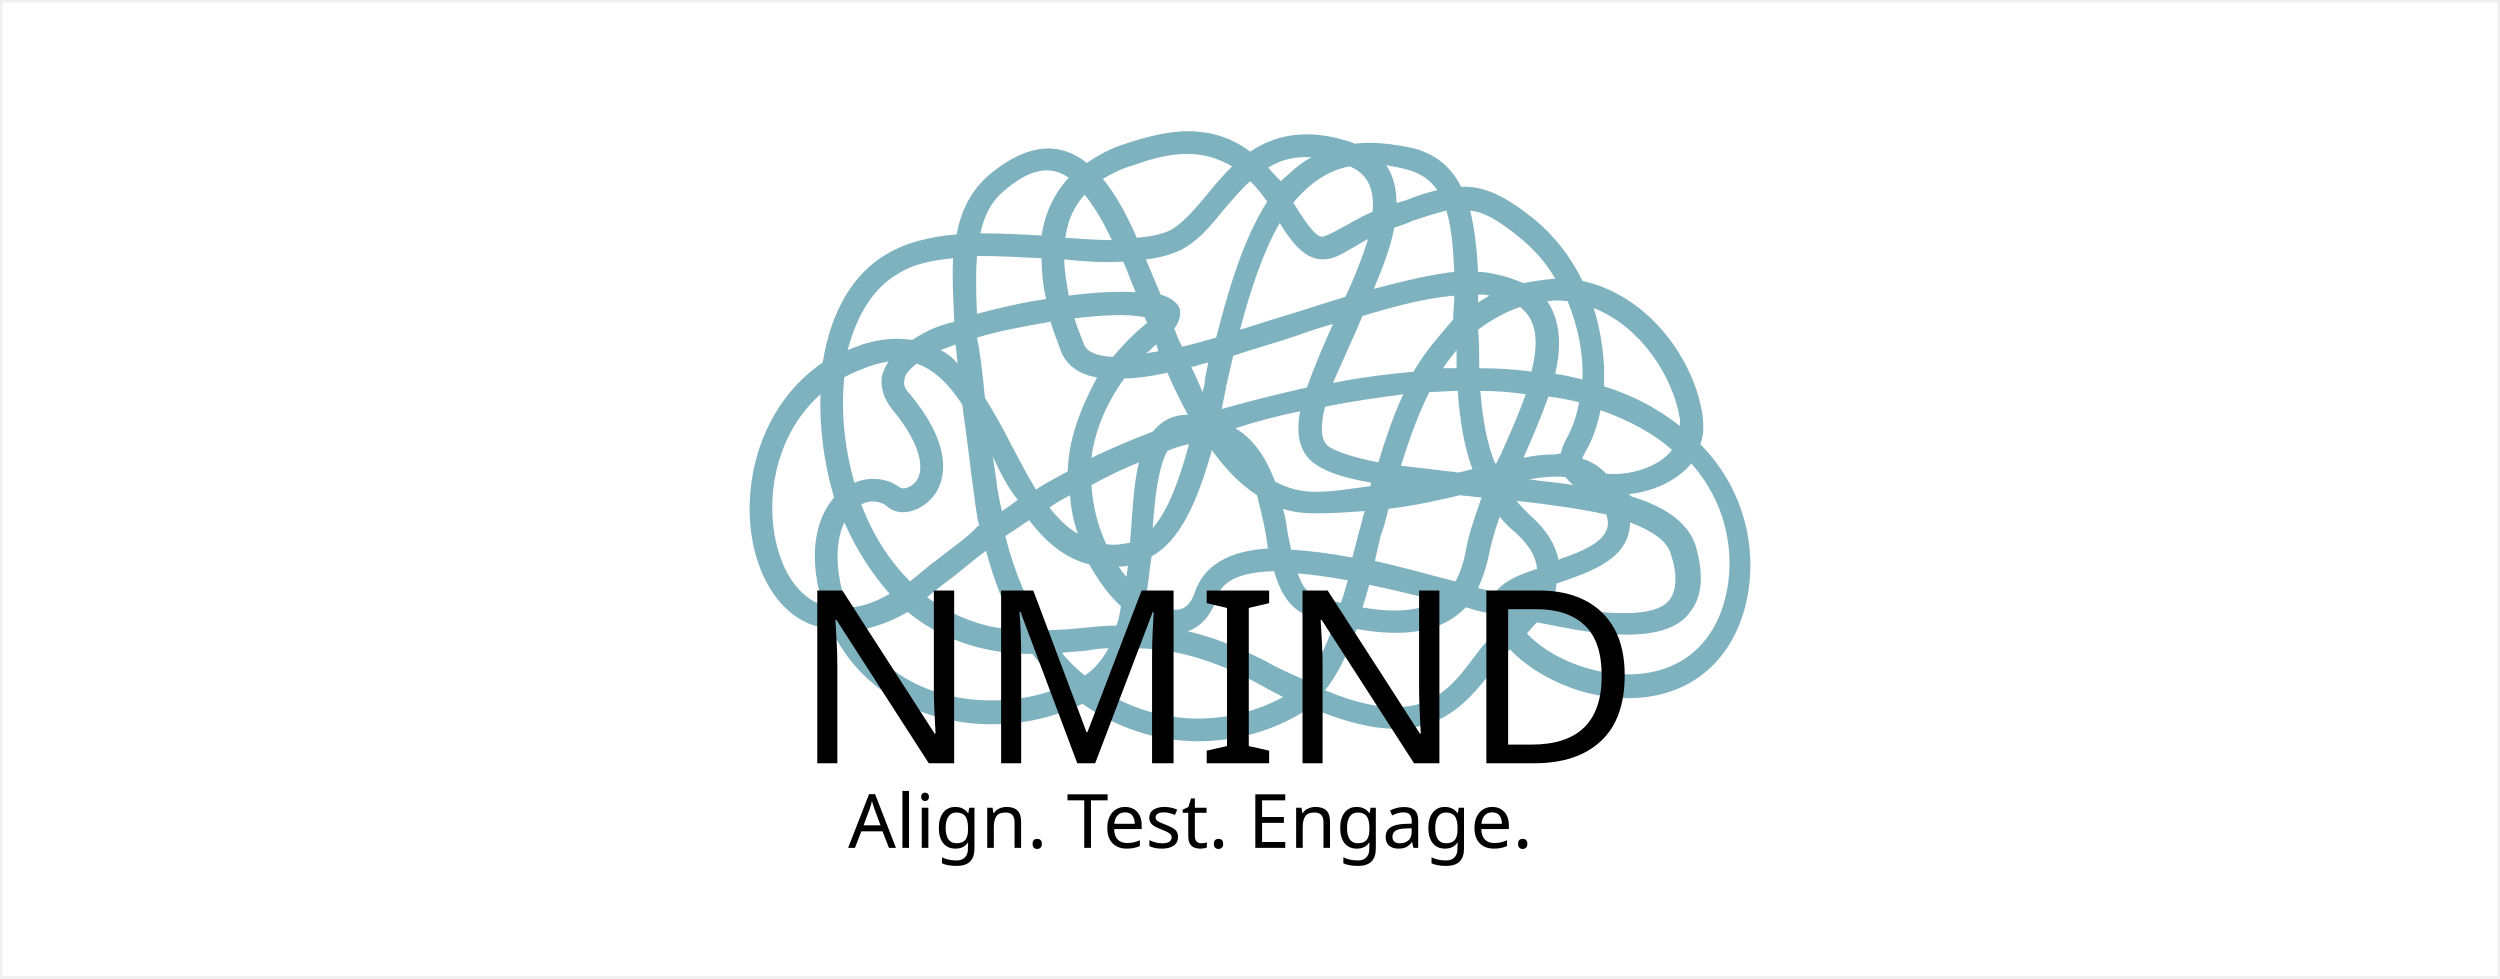
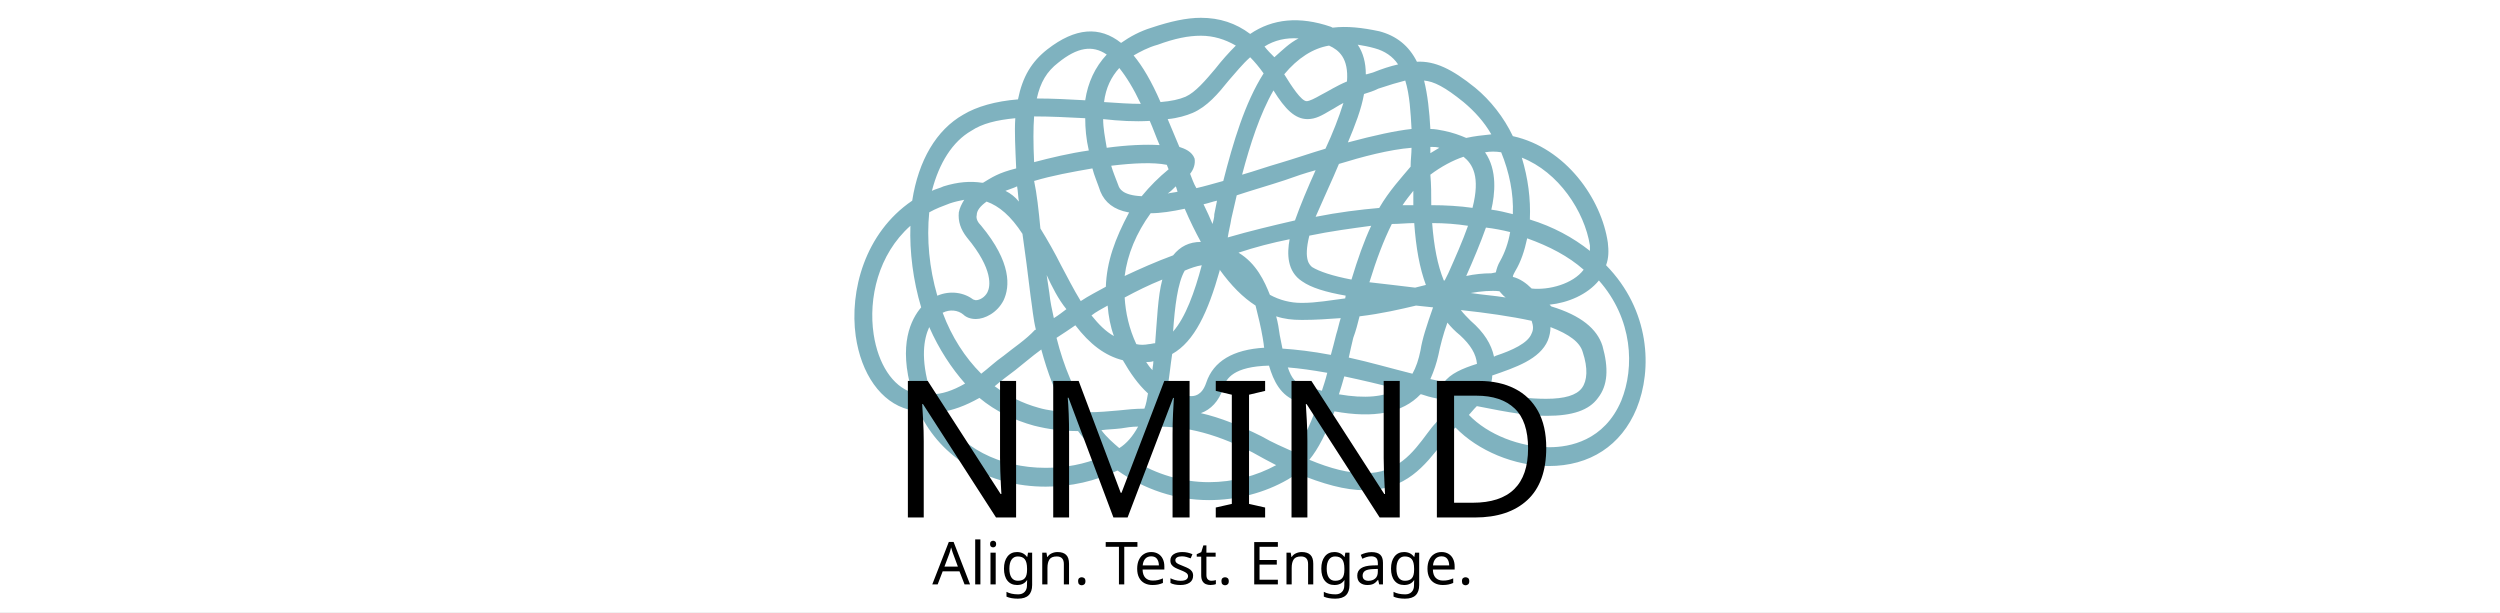
- <svg xmlns="http://www.w3.org/2000/svg" version="1.1" x="0px" y="0px" viewBox="0 0 800.221 313.203" enable-background="new 0 0 100 100" xml:space="preserve" id="svg2349" width="800.221" height="313.203">
+ <svg xmlns="http://www.w3.org/2000/svg" version="1.1" x="0px" y="0px" viewBox="0 0 1012.125 247.782" enable-background="new 0 0 100 100" xml:space="preserve" id="svg2349" width="1012.125" height="247.782">
  <defs id="defs2353" />
-   <rect style="opacity:1;fill:#ffffff;fill-opacity:1;stroke:none;stroke-width:1.579;stroke-miterlimit:4;stroke-dasharray:none;stroke-opacity:1" id="rect2361" width="798.643" height="311.624" x="0.789" y="0.789" />
-   <path d="m 383.485,237.266 c -13.429,0 -26.131,-4.355 -37.02,-11.977 -9.073,4.355 -18.873,6.533 -29.035,6.533 -23.228,0 -42.464,-11.614 -51.174,-30.124 -1.452,-0.363 -2.903,-0.726 -4.355,-1.089 -11.251,-2.904 -19.236,-14.517 -21.413,-29.761 -2.541,-18.147 3.629,-41.738 22.865,-54.803 2.541,-16.332 9.799,-28.672 20.687,-34.842 5.444,-3.266 13.066,-5.444 22.139,-6.17 1.815,-9.073 5.444,-15.243 11.977,-20.324 11.251,-8.71 21.05,-9.436 29.761,-2.541 3.629,-2.541 7.622,-4.718 12.34,-6.17 7.622,-2.541 14.155,-3.992 19.962,-3.992 7.622,0 14.155,2.178 19.962,6.533 9.073,-6.17 19.962,-7.259 32.664,-2.903 0.726,0.363 0,0 0.726,0.363 5.807,-0.726 11.977,0 18.873,1.452 6.896,1.815 11.977,5.807 15.243,12.34 7.259,-0.363 14.155,2.903 23.591,10.525 6.17,5.081 11.614,11.977 15.243,19.599 21.413,4.718 35.931,25.406 38.471,43.189 0.363,3.266 0.363,6.17 -0.726,9.073 17.784,18.147 18.873,42.101 12.34,58.07 -6.17,14.88 -18.873,23.228 -35.568,23.228 -13.792,0 -28.672,-6.17 -37.745,-15.606 -1.089,1.089 -1.815,1.815 -2.541,2.541 -1.089,1.089 -2.178,2.904 -2.904,3.992 -6.896,8.71 -14.517,18.873 -31.213,18.873 v 0 c -7.985,0 -17.058,-2.541 -27.583,-6.896 -1.089,1.089 -2.541,1.815 -3.629,2.541 -9.436,5.444 -20.687,8.348 -31.938,8.348 z M 353.361,221.297 c 8.71,5.444 19.236,8.71 30.124,8.71 v 0 c 9.799,0 19.236,-2.541 27.22,-6.896 -2.903,-1.452 -6.17,-3.266 -9.436,-5.081 -17.421,-9.073 -29.761,-10.525 -38.471,-10.525 -2.178,5.807 -5.444,10.525 -9.436,13.792 z m 70.773,-0.363 c 8.71,3.629 15.969,5.444 22.502,5.444 v 0 c 13.066,0 19.236,-7.985 25.406,-16.332 1.089,-1.452 2.178,-2.904 3.266,-3.992 0.726,-1.089 2.178,-2.178 3.629,-3.629 -1.452,-2.178 -1.815,-3.992 -1.815,-5.807 l -0.726,-0.363 v 0 c -3.629,-0.726 -4.718,-1.089 -6.896,-1.815 h -0.363 c -7.259,7.622 -18.873,9.799 -34.842,6.896 v 0 0 c -3.266,8.71 -6.533,15.243 -10.162,19.599 z M 274.604,201.698 c 7.985,14.155 23.954,22.502 42.827,22.502 7.985,0 15.606,-1.452 22.502,-4.355 -3.266,-3.266 -6.533,-6.533 -9.436,-10.525 v 0 c -6.533,0 -11.977,-0.726 -17.784,-2.178 -7.985,-2.178 -15.606,-5.807 -22.139,-11.251 v 0 0 c -5.807,3.266 -10.888,5.081 -15.969,5.807 z m 105.615,0.363 c 7.985,1.815 15.969,5.081 24.68,9.436 4.355,2.541 8.71,4.355 12.703,6.17 3.629,-3.992 6.533,-9.799 9.436,-18.147 -2.903,-0.726 -5.444,-1.452 -7.622,-2.178 -6.896,-2.178 -9.799,-8.348 -11.614,-14.517 -14.155,0.363 -17.421,5.081 -18.51,9.073 -1.815,5.444 -5.081,8.71 -9.073,10.162 z m -40.286,6.896 c 2.178,2.903 4.718,5.081 7.259,7.259 2.904,-1.815 5.444,-4.718 7.622,-8.71 -2.541,0 -4.718,0.363 -6.896,0.726 -2.903,0.363 -5.444,0.363 -7.985,0.726 z m 148.804,-6.17 c 7.622,7.985 20.687,13.066 32.664,13.066 7.985,0 22.139,-2.541 29.035,-18.873 5.444,-13.429 4.718,-33.027 -9.073,-48.634 -4.718,5.807 -12.703,9.073 -19.962,9.799 l 0.726,0.726 c 11.977,3.629 18.51,9.073 20.687,15.969 2.541,9.073 2.178,15.969 -1.815,21.05 -3.629,5.081 -10.525,7.259 -20.687,7.259 -7.259,0 -14.155,-1.089 -28.672,-3.992 v 0 h 0.363 c -1.815,1.815 -2.541,2.904 -3.266,3.629 z M 321.786,171.575 c 2.904,11.614 7.259,21.776 12.703,30.124 4.355,0 8.348,-0.363 12.34,-0.726 3.266,-0.363 6.896,-0.726 10.525,-0.726 0.726,-1.815 1.089,-3.992 1.452,-6.17 -3.992,-3.629 -7.259,-8.348 -10.162,-13.429 v 0 c -7.259,-1.815 -13.429,-6.533 -19.236,-14.155 -2.178,1.452 -4.718,3.266 -7.622,5.081 z m -25.043,19.599 c 5.444,3.992 11.251,6.896 17.784,8.71 3.629,1.089 7.622,1.452 11.251,1.815 -4.355,-7.259 -7.622,-15.969 -10.162,-25.406 -3.992,2.904 -7.259,5.807 -10.525,8.348 -2.904,2.178 -5.807,4.355 -8.348,6.533 z m 68.232,9.073 c 0.726,0 1.452,0 2.178,0 -0.726,-0.363 -1.089,-0.726 -1.815,-1.089 -0.363,1.089 -0.363,1.089 -0.363,1.089 z m 131.02,-6.896 c 10.162,2.178 17.784,2.904 23.954,2.904 7.622,0 12.34,-1.452 14.517,-4.355 2.178,-2.904 2.541,-7.985 0.363,-14.517 -1.089,-3.992 -5.444,-7.259 -13.066,-10.162 0,1.815 -0.363,3.629 -1.089,5.444 -3.266,7.622 -13.066,10.888 -22.502,14.155 0,2.178 -0.726,4.355 -2.178,6.533 z m -59.885,1.089 c 10.525,1.815 18.51,1.089 23.954,-2.178 -7.259,-1.815 -14.88,-3.629 -21.776,-5.081 -0.726,2.541 -1.452,5.081 -2.178,7.259 z m -69.321,-3.266 c 3.266,2.541 6.533,3.992 9.436,3.992 v 0 c 1.089,0 4.355,0 6.17,-5.444 2.903,-8.71 10.888,-13.429 23.591,-14.155 v 0 0 c -0.363,0 0,0 -0.726,-3.992 -0.726,-4.355 -1.815,-8.71 -2.903,-13.066 -5.081,-3.266 -9.799,-7.985 -14.517,-14.517 v 0.363 0 c -4.718,16.695 -10.162,28.672 -19.236,33.753 v 0 c -0.726,4.718 -1.089,9.073 -1.815,13.066 z m -96.541,-23.954 c -2.178,4.718 -3.629,12.703 0.363,25.769 0,0.363 0.363,1.089 0.363,1.452 4.355,0 8.71,-1.452 13.792,-4.355 -5.444,-6.17 -10.525,-13.792 -14.517,-22.865 z m -7.622,-41.012 c -13.066,11.614 -17.058,29.398 -14.88,43.915 1.815,11.977 7.622,21.05 15.606,23.591 -5.807,-19.599 -0.363,-29.761 3.629,-34.479 v 0 0 c -3.266,-10.888 -4.718,-22.502 -4.355,-33.027 z m 152.796,57.344 c 1.452,4.355 3.266,6.533 6.17,7.259 1.815,0.726 4.718,1.452 7.622,2.178 0.726,-2.178 1.452,-4.355 2.178,-7.259 -6.17,-1.089 -11.251,-1.815 -15.969,-2.178 z m 71.862,7.985 c 0.363,0 0.726,0.363 1.089,0.363 0.363,-0.363 0.726,-0.726 0.726,-1.452 -0.363,0.363 -1.089,0.726 -1.815,1.089 z m -14.155,-3.266 c 1.815,0.363 3.629,0.726 5.444,1.452 2.541,-3.629 7.622,-5.807 13.429,-7.622 -0.363,-3.992 -2.541,-7.622 -6.896,-11.614 -1.815,-1.452 -3.629,-3.266 -5.081,-5.081 -1.815,5.081 -2.903,9.436 -3.629,13.066 -0.726,3.266 -1.815,6.533 -3.266,9.799 z m -33.027,-8.71 c 8.348,1.815 17.058,4.355 25.769,6.533 1.452,-2.541 2.541,-5.807 3.266,-9.436 0.726,-4.718 2.541,-10.162 5.081,-17.421 l -6.896,-0.726 c -6.17,1.452 -13.792,3.266 -22.865,4.355 -0.726,2.903 -1.452,5.807 -2.541,8.71 -1.815,7.622 0,0 -1.815,7.985 z m -164.41,-18.147 c 3.629,9.799 9.073,18.147 15.606,24.68 2.903,-2.178 5.444,-4.718 9.073,-7.259 3.992,-3.266 9.073,-6.533 12.703,-10.525 v 0 h 0.363 c -1.089,-4.355 -1.452,-9.073 -2.178,-13.792 -1.089,-9.073 -2.178,-17.421 -3.266,-25.043 -4.718,-7.259 -9.436,-11.251 -14.517,-13.066 -2.541,1.815 -3.992,3.629 -3.992,5.444 -0.363,1.452 0.363,2.904 1.815,4.355 12.34,14.88 11.614,24.68 9.073,30.124 -2.541,5.081 -7.622,7.622 -11.251,7.622 -2.178,0 -3.992,-0.726 -5.081,-1.815 -2.178,-1.815 -5.444,-2.178 -8.348,-0.726 z m 82.387,19.962 c 0.726,1.089 1.452,2.178 2.541,3.266 0,-1.089 0.363,-2.178 0.363,-3.629 -0.363,0 0.363,0 0,0 -0.726,0.363 -2.541,0.363 -2.904,0.363 z m 127.391,-21.05 c 1.089,1.452 2.541,2.903 3.992,4.355 5.444,4.718 8.348,9.436 9.436,14.517 l 0.726,-0.363 v 0 c 6.533,-2.178 13.066,-5.081 14.517,-9.073 0.726,-1.452 0.726,-2.904 0,-5.081 -8.348,-1.815 -18.51,-3.266 -28.672,-4.355 z M 413.246,175.93 c 5.444,0.363 11.977,1.089 19.599,2.541 0.726,-2.541 1.452,-5.444 2.178,-8.348 0.726,-2.178 1.089,-4.355 1.815,-6.533 -5.081,0.363 -10.162,0.726 -15.243,0.726 h -0.726 c -3.629,0 -6.896,-0.363 -10.162,-1.452 0.726,2.541 1.089,5.081 1.452,7.622 0.363,1.815 0.726,3.629 1.089,5.444 z m -59.159,-1.815 c 1.452,0.363 3.266,0.363 5.081,0 0.726,0 1.815,-0.363 2.541,-0.363 v 0 c 0.726,-8.71 1.089,-19.236 2.903,-25.769 -5.444,2.178 -10.525,4.718 -15.243,7.259 0.363,6.17 1.815,12.703 4.718,18.873 z m -18.147,-11.614 c 2.904,3.629 5.807,6.533 9.073,8.348 -1.452,-3.992 -2.178,-7.985 -2.541,-12.34 -2.541,1.452 -4.718,2.541 -6.533,3.992 z m 37.745,-18.147 c -2.904,5.081 -3.992,14.517 -4.718,24.68 5.081,-5.807 8.71,-15.969 11.614,-26.857 -2.178,0.363 -4.355,1.089 -6.896,2.178 z m -55.892,1.815 c 0.363,2.541 0.726,4.718 1.089,7.259 0.363,3.629 1.089,6.896 1.815,10.162 1.815,-1.089 3.629,-2.541 5.081,-3.629 -3.266,-3.992 -5.807,-9.073 -7.985,-13.792 z m 90.371,7.985 c 3.992,2.178 8.348,3.266 12.703,3.266 h 0.363 c 5.807,0 11.614,-1.089 17.421,-1.815 0,-0.363 0.363,-1.815 0.363,-1.815 v 0 0.726 c -8.348,-1.452 -14.155,-3.266 -17.784,-5.807 -6.17,-3.992 -6.17,-11.251 -5.081,-17.058 -7.259,1.452 -14.155,3.266 -20.687,5.444 7.259,4.355 10.525,11.614 12.703,17.058 z m -92.912,-26.857 c 2.904,4.718 5.807,9.799 8.348,14.88 2.541,4.718 5.081,9.799 7.985,14.517 3.266,-2.178 6.896,-3.992 10.162,-5.807 v 0 c 0.363,-10.162 3.629,-19.236 9.436,-30.124 v 0 h -0.363 c -5.807,-1.089 -9.436,-3.992 -11.251,-8.348 -1.089,-3.266 -2.541,-6.533 -3.266,-9.436 -8.348,1.452 -16.332,2.904 -23.591,5.081 1.089,5.081 1.815,11.614 2.541,19.236 z m -27.583,28.672 c 0.363,0 1.089,0.363 1.452,0.363 1.452,0 3.629,-1.089 4.718,-3.266 1.089,-2.178 2.541,-9.073 -8.348,-22.139 -2.541,-3.266 -3.629,-6.533 -3.266,-10.162 0.363,-1.815 1.089,-3.266 2.178,-5.081 -1.815,0.363 -3.629,0.726 -5.807,1.452 -2.904,1.089 -5.807,2.178 -8.348,3.629 -1.089,10.888 0,22.502 3.266,33.753 5.081,-2.178 10.888,-1.452 14.88,1.815 z m 201.793,-2.541 c 4.718,0.726 9.799,1.089 14.155,1.815 -1.089,-0.726 -1.815,-1.815 -2.541,-2.541 -3.266,-0.363 -7.622,0 -11.614,0.726 z m 24.68,-1.815 c 6.896,0.726 16.695,-1.815 21.05,-7.622 -6.17,-5.444 -13.792,-9.436 -22.865,-12.703 -1.089,5.081 -2.541,9.436 -4.718,13.066 -0.363,0.726 -1.089,1.815 -1.089,2.541 2.903,0.726 5.444,2.541 7.622,4.718 z m -65.692,-2.541 c 6.17,0.726 12.703,1.452 18.51,2.178 1.452,-0.363 2.903,-0.726 4.355,-1.089 v 0 c -2.541,-6.896 -3.992,-14.88 -4.718,-25.043 -2.903,0 -6.17,0.363 -9.073,0.363 -3.266,6.533 -6.17,14.155 -9.073,23.591 z m 25.406,-23.954 c 0.726,9.436 2.178,17.058 4.718,23.228 0,0 0,0 0.363,0 l 1.452,-2.903 c 2.904,-6.533 5.807,-13.066 7.985,-19.236 -4.718,-0.726 -9.436,-1.089 -14.517,-1.089 z m -49.722,5.081 c -2.541,10.162 0.363,11.977 1.089,12.703 2.903,1.815 8.348,3.629 15.969,5.081 2.541,-8.348 5.081,-15.606 7.985,-21.776 -7.985,1.089 -16.332,2.178 -25.043,3.992 z m -64.24,-9.073 c -5.807,7.985 -9.436,16.695 -10.525,25.406 6.17,-2.904 12.703,-5.807 19.599,-8.348 2.903,-3.629 6.533,-5.444 11.251,-5.444 -2.178,-3.992 -4.355,-8.348 -6.533,-13.429 -5.081,1.089 -9.799,1.815 -13.792,1.815 z m 135.738,5.807 c -2.178,6.17 -5.081,13.066 -7.985,19.599 3.266,-0.726 6.896,-1.089 10.162,-1.089 l 1.815,-0.363 v 0 c 0.363,-1.452 0.726,-2.903 1.815,-4.718 1.815,-3.266 3.266,-7.259 3.992,-11.614 -2.903,-0.726 -6.533,-1.452 -9.799,-1.815 z m 17.784,-3.266 c 9.436,2.904 17.421,7.259 24.317,12.703 0,-0.726 0,-1.452 0,-2.178 -2.178,-13.792 -12.703,-29.761 -27.583,-35.568 2.541,8.348 3.629,16.695 3.266,25.043 z m -122.31,7.259 v 0 c 8.71,-2.541 17.784,-4.718 27.22,-6.896 2.178,-6.17 5.081,-13.066 8.348,-20.324 -3.992,1.089 -8.348,2.541 -12.34,3.992 -6.533,2.178 -13.066,3.992 -19.599,6.17 -0.726,3.266 -1.452,6.17 -2.178,9.436 -0.363,2.541 -1.089,5.081 -1.452,7.622 z m -9.799,-13.429 c 1.452,2.903 2.541,5.444 3.629,7.985 0.363,-1.452 0.726,-2.541 0.726,-3.992 0.363,-1.815 0.726,-3.629 1.089,-5.444 v 0 0 c -1.815,0.363 -3.629,1.089 -5.444,1.452 z m 54.803,-16.332 c -0.726,1.815 -1.452,3.266 -2.178,5.081 -2.541,5.807 -5.081,11.251 -7.259,16.332 9.073,-1.815 17.784,-2.903 26.131,-3.629 h -0.363 c 3.992,-6.896 9.073,-12.34 12.703,-16.695 v -0.363 c 0,-2.541 0.363,-4.718 0.363,-7.259 -9.073,0.726 -19.962,3.629 -29.398,6.533 z m 61.699,18.51 c 2.903,0.363 5.807,1.089 8.71,1.815 0.363,-8.348 -1.452,-17.058 -4.718,-25.043 -2.178,-0.363 -4.355,-0.363 -6.533,0 5.081,7.259 3.992,17.058 2.541,23.228 z m -24.317,-1.815 c 5.807,0 11.614,0.363 16.695,1.089 3.266,-12.703 0,-17.784 -3.629,-20.687 -4.355,1.452 -9.073,3.992 -13.429,7.259 0.363,3.992 0.363,7.985 0.363,12.34 z m -7.259,-5.807 c -1.452,1.815 -2.904,3.629 -4.355,5.807 1.452,0 2.904,0 4.355,0 0,-1.815 0,-3.992 0,-5.807 z m -165.136,0 c 2.178,1.089 3.992,2.541 5.444,4.355 -0.363,-2.178 -0.363,-4.355 -0.726,-6.17 -1.452,0.726 -2.903,1.089 -4.718,1.815 z m 42.827,-10.162 c 0.726,2.541 1.815,5.081 2.904,7.985 0.363,1.089 1.452,3.992 9.436,4.355 3.266,-3.992 6.896,-7.622 10.888,-10.888 l -0.726,-1.815 c -5.444,-1.089 -13.429,-0.726 -22.502,0.363 z m 26.131,8.348 c -1.089,1.089 -2.178,2.178 -3.266,2.904 1.452,-0.363 2.541,-0.363 3.992,-0.726 -0.726,-2.178 -0.363,-1.452 -0.726,-2.178 z m -64.966,-27.583 c -7.622,0.726 -13.429,2.178 -17.784,5.081 -7.622,4.355 -13.066,13.066 -15.969,24.317 1.452,-0.726 3.266,-1.089 4.718,-1.815 5.807,-1.815 10.888,-2.178 15.606,-1.452 v 0 h 0.363 c 3.629,-2.178 6.17,-3.992 13.429,-5.807 v 0 0 c -0.363,-8.348 -0.726,-14.88 -0.363,-20.324 z m 70.773,22.502 c 0.726,1.815 1.452,3.992 2.541,5.807 3.266,-0.726 6.896,-1.815 10.888,-2.903 3.992,-15.606 8.71,-31.576 16.332,-43.552 -1.815,-2.541 -3.629,-4.718 -5.444,-6.533 -3.266,2.904 -5.807,6.17 -8.71,9.436 -4.355,5.444 -8.71,10.525 -14.517,13.066 -2.541,1.089 -6.17,2.178 -10.162,2.541 1.452,3.629 3.266,7.622 4.718,11.251 2.178,0.726 5.081,1.815 6.17,4.718 0.363,2.178 -0.363,4.355 -1.815,6.17 z m 33.753,-33.753 c -5.444,9.436 -9.436,21.776 -12.703,34.116 5.081,-1.452 10.162,-3.266 15.243,-4.718 6.17,-1.815 12.34,-3.992 18.51,-5.807 2.904,-6.17 5.444,-12.703 7.259,-18.51 -2.178,1.089 -3.629,2.178 -5.081,2.904 -3.629,2.178 -6.17,3.629 -9.436,3.629 -5.081,0 -9.073,-3.992 -13.792,-11.614 z m -96.904,10.525 c -0.363,4.718 -0.363,10.888 0,18.51 6.896,-1.815 14.517,-3.629 22.139,-4.718 -1.089,-4.718 -1.452,-9.073 -1.452,-13.066 -6.896,-0.363 -14.155,-0.726 -20.687,-0.726 z m 160.418,12.34 c 0,0.726 0,1.815 0,2.541 1.089,-0.726 2.541,-1.452 3.629,-2.178 -1.089,-0.363 -2.178,-0.363 -3.629,-0.363 z M 340.659,83.018 c 0,3.629 0.726,7.259 1.452,11.614 7.985,-1.089 15.606,-1.452 21.413,-1.089 -1.452,-3.266 -2.541,-6.533 -3.992,-9.799 -6.17,0.363 -12.34,0 -18.873,-0.726 z m 105.615,-10.162 c -1.089,6.17 -3.629,12.703 -6.533,19.599 10.888,-2.903 19.236,-4.718 25.769,-5.444 -0.363,-6.533 -0.726,-13.792 -2.541,-19.599 -2.903,0.726 -6.533,1.815 -10.888,3.266 -2.178,1.089 -3.629,1.452 -5.807,2.178 z m 26.857,14.155 c 1.815,0 3.629,0.363 5.444,0.726 3.629,0.726 6.533,1.815 9.073,2.904 v 0 0 c 3.266,-0.726 6.533,-1.089 10.162,-1.452 -2.903,-5.081 -6.896,-9.436 -11.251,-13.066 -7.622,-6.17 -11.977,-8.348 -15.969,-8.71 1.452,5.807 2.178,12.703 2.541,19.599 z M 341.022,76.122 c 5.444,0.363 10.525,0.726 14.88,0.726 -2.903,-6.17 -5.807,-10.888 -8.71,-14.517 -3.266,3.629 -5.444,7.985 -6.17,13.792 z m 11.977,-18.873 c 3.629,4.355 7.259,10.525 10.888,18.873 4.355,-0.363 7.622,-1.089 10.162,-2.178 3.992,-1.815 7.985,-6.533 11.977,-11.251 2.541,-3.266 5.444,-6.533 8.348,-9.436 -4.355,-2.541 -9.073,-3.992 -14.155,-3.992 -5.081,0 -10.525,1.089 -17.421,3.629 -3.992,1.089 -7.259,2.903 -9.799,4.355 z m 60.973,7.622 c 2.903,4.718 6.896,10.888 9.073,10.888 1.089,0 3.266,-1.089 5.807,-2.541 2.903,-1.452 6.17,-3.629 10.525,-5.444 0.726,-9.436 -3.266,-12.703 -7.259,-14.517 -6.533,1.089 -12.703,5.081 -18.147,11.614 z m -80.572,10.525 v 0 c 1.089,-7.259 3.992,-13.429 8.71,-18.51 -5.807,-3.992 -11.977,-2.903 -19.599,3.266 -4.718,3.629 -7.259,7.985 -8.71,14.517 6.17,0 13.429,0.363 19.599,0.726 z m 110.333,-22.502 c 2.178,3.266 3.266,7.259 3.266,11.977 h 0.363 v 0 c 0,0 0,0 2.541,-0.726 3.629,-1.452 6.896,-2.541 10.162,-3.266 -2.178,-3.266 -5.444,-5.444 -9.436,-6.533 -2.541,-0.726 -4.718,-1.089 -6.896,-1.452 z m -33.753,5.081 v 0 c 3.266,-2.903 6.17,-5.807 9.799,-7.622 -5.081,-0.363 -9.799,0.726 -13.792,3.266 1.089,1.452 2.541,2.903 3.992,4.355 z" id="path2343" style="opacity:0.5;fill:#006680;stroke-width:3.629" />
-   <text xml:space="preserve" style="font-style:normal;font-variant:normal;font-weight:normal;font-stretch:normal;font-size:145.175px;line-height:1.25;font-family:'Open Sans';-inkscape-font-specification:'Open Sans';letter-spacing:0px;word-spacing:0px;fill:#000000;fill-opacity:1;stroke:none;stroke-width:3.629" x="254.084" y="244.304" id="text2359">
-     <tspan x="254.084" y="244.304" style="font-style:normal;font-variant:normal;font-weight:300;font-stretch:normal;font-size:77.427px;line-height:1.25;font-family:Montserrat;-inkscape-font-specification:'Montserrat Light';fill:#000000;stroke-width:3.629" id="tspan854">NMIND</tspan>
-   </text>
-   <text xml:space="preserve" style="font-style:normal;font-variant:normal;font-weight:normal;font-stretch:normal;font-size:145.175px;line-height:1.25;font-family:'Open Sans';-inkscape-font-specification:'Open Sans';letter-spacing:0px;word-spacing:0px;fill:#000000;fill-opacity:1;stroke:none;stroke-width:3.629" x="271.471" y="271.403" id="text2359-3">
-     <tspan x="271.471" y="271.403" style="font-style:normal;font-variant:normal;font-weight:300;font-stretch:normal;font-size:24px;line-height:1.25;font-family:Montserrat;-inkscape-font-specification:'Montserrat Light';fill:#000000;stroke-width:3.629" id="tspan854-6">Align. Test. Engage.</tspan>
-   </text>
+   <rect style="opacity:1;fill:#ffffff;fill-opacity:1;stroke:none;stroke-width:1.585;stroke-miterlimit:4;stroke-dasharray:none;stroke-opacity:1" id="rect2361" width="1012.125" height="247.782" x="0" y="0" />
+   <g id="g822" transform="translate(106.741)">
+     <path style="opacity:0.5;fill:#006680;stroke-width:3.629" id="path2343" d="m 382.696,202.467 c -13.429,0 -26.131,-4.355 -37.02,-11.977 -9.073,4.355 -18.873,6.533 -29.035,6.533 -23.228,0 -42.464,-11.614 -51.174,-30.124 -1.452,-0.363 -2.903,-0.726 -4.355,-1.089 -11.251,-2.904 -19.236,-14.517 -21.413,-29.761 -2.541,-18.147 3.629,-41.738 22.865,-54.803 2.541,-16.332 9.799,-28.672 20.687,-34.842 5.444,-3.266 13.066,-5.444 22.139,-6.17 1.815,-9.073 5.444,-15.243 11.977,-20.324 11.251,-8.71 21.05,-9.436 29.761,-2.541 3.629,-2.541 7.622,-4.718 12.34,-6.17 7.622,-2.541 14.155,-3.992 19.962,-3.992 7.622,0 14.155,2.178 19.962,6.533 9.073,-6.17 19.962,-7.259 32.664,-2.903 0.726,0.363 0,0 0.726,0.363 5.807,-0.726 11.977,0 18.873,1.452 6.896,1.815 11.977,5.807 15.243,12.34 7.259,-0.363 14.155,2.903 23.591,10.525 6.17,5.081 11.614,11.977 15.243,19.599 21.413,4.718 35.931,25.406 38.471,43.189 0.363,3.266 0.363,6.17 -0.726,9.073 17.784,18.147 18.873,42.101 12.34,58.07 -6.17,14.88 -18.873,23.228 -35.568,23.228 -13.792,0 -28.672,-6.17 -37.745,-15.606 -1.089,1.089 -1.815,1.815 -2.541,2.541 -1.089,1.089 -2.178,2.904 -2.904,3.992 -6.896,8.71 -14.517,18.873 -31.213,18.873 v 0 c -7.985,0 -17.058,-2.541 -27.583,-6.896 -1.089,1.089 -2.541,1.815 -3.629,2.541 -9.436,5.444 -20.687,8.348 -31.938,8.348 z M 352.572,186.498 c 8.71,5.444 19.236,8.71 30.124,8.71 v 0 c 9.799,0 19.236,-2.541 27.22,-6.896 -2.903,-1.452 -6.17,-3.266 -9.436,-5.081 -17.421,-9.073 -29.761,-10.525 -38.471,-10.525 -2.178,5.807 -5.444,10.525 -9.436,13.792 z m 70.773,-0.363 c 8.71,3.629 15.969,5.444 22.502,5.444 v 0 c 13.066,0 19.236,-7.985 25.406,-16.332 1.089,-1.452 2.178,-2.904 3.266,-3.992 0.726,-1.089 2.178,-2.178 3.629,-3.629 -1.452,-2.178 -1.815,-3.992 -1.815,-5.807 l -0.726,-0.363 v 0 c -3.629,-0.726 -4.718,-1.089 -6.896,-1.815 h -0.363 c -7.259,7.622 -18.873,9.799 -34.842,6.896 v 0 0 c -3.266,8.71 -6.533,15.243 -10.162,19.599 z M 273.815,166.899 c 7.985,14.155 23.954,22.502 42.827,22.502 7.985,0 15.606,-1.452 22.502,-4.355 -3.266,-3.266 -6.533,-6.533 -9.436,-10.525 v 0 c -6.533,0 -11.977,-0.726 -17.784,-2.178 -7.985,-2.178 -15.606,-5.807 -22.139,-11.251 v 0 0 c -5.807,3.266 -10.888,5.081 -15.969,5.807 z m 105.615,0.363 c 7.985,1.815 15.969,5.081 24.68,9.436 4.355,2.541 8.71,4.355 12.703,6.17 3.629,-3.992 6.533,-9.799 9.436,-18.147 -2.903,-0.726 -5.444,-1.452 -7.622,-2.178 -6.896,-2.178 -9.799,-8.348 -11.614,-14.517 -14.155,0.363 -17.421,5.081 -18.51,9.073 -1.815,5.444 -5.081,8.71 -9.073,10.162 z m -40.286,6.896 c 2.178,2.903 4.718,5.081 7.259,7.259 2.904,-1.815 5.444,-4.718 7.622,-8.71 -2.541,0 -4.718,0.363 -6.896,0.726 -2.903,0.363 -5.444,0.363 -7.985,0.726 z m 148.804,-6.17 c 7.622,7.985 20.687,13.066 32.664,13.066 7.985,0 22.139,-2.541 29.035,-18.873 5.444,-13.429 4.718,-33.027 -9.073,-48.634 -4.718,5.807 -12.703,9.073 -19.962,9.799 l 0.726,0.726 c 11.977,3.629 18.51,9.073 20.687,15.969 2.541,9.073 2.178,15.969 -1.815,21.05 -3.629,5.081 -10.525,7.259 -20.687,7.259 -7.259,0 -14.155,-1.089 -28.672,-3.992 v 0 h 0.363 c -1.815,1.815 -2.541,2.904 -3.266,3.629 z M 320.997,136.776 c 2.904,11.614 7.259,21.776 12.703,30.124 4.355,0 8.348,-0.363 12.34,-0.726 3.266,-0.363 6.896,-0.726 10.525,-0.726 0.726,-1.815 1.089,-3.992 1.452,-6.17 -3.992,-3.629 -7.259,-8.348 -10.162,-13.429 v 0 c -7.259,-1.815 -13.429,-6.533 -19.236,-14.155 -2.178,1.452 -4.718,3.266 -7.622,5.081 z m -25.043,19.599 c 5.444,3.992 11.251,6.896 17.784,8.71 3.629,1.089 7.622,1.452 11.251,1.815 -4.355,-7.259 -7.622,-15.969 -10.162,-25.406 -3.992,2.904 -7.259,5.807 -10.525,8.348 -2.904,2.178 -5.807,4.355 -8.348,6.533 z m 68.232,9.073 c 0.726,0 1.452,0 2.178,0 -0.726,-0.363 -1.089,-0.726 -1.815,-1.089 -0.363,1.089 -0.363,1.089 -0.363,1.089 z m 131.02,-6.896 c 10.162,2.178 17.784,2.904 23.954,2.904 7.622,0 12.34,-1.452 14.517,-4.355 2.178,-2.904 2.541,-7.985 0.363,-14.517 -1.089,-3.992 -5.444,-7.259 -13.066,-10.162 0,1.815 -0.363,3.629 -1.089,5.444 -3.266,7.622 -13.066,10.888 -22.502,14.155 0,2.178 -0.726,4.355 -2.178,6.533 z m -59.885,1.089 c 10.525,1.815 18.51,1.089 23.954,-2.178 -7.259,-1.815 -14.88,-3.629 -21.776,-5.081 -0.726,2.541 -1.452,5.081 -2.178,7.259 z m -69.321,-3.266 c 3.266,2.541 6.533,3.992 9.436,3.992 v 0 c 1.089,0 4.355,0 6.17,-5.444 2.903,-8.71 10.888,-13.429 23.591,-14.155 v 0 0 c -0.363,0 0,0 -0.726,-3.992 -0.726,-4.355 -1.815,-8.71 -2.903,-13.066 -5.081,-3.266 -9.799,-7.985 -14.517,-14.517 v 0.363 0 c -4.718,16.695 -10.162,28.672 -19.236,33.753 v 0 c -0.726,4.718 -1.089,9.073 -1.815,13.066 z m -96.541,-23.954 c -2.178,4.718 -3.629,12.703 0.363,25.769 0,0.363 0.363,1.089 0.363,1.452 4.355,0 8.71,-1.452 13.792,-4.355 -5.444,-6.17 -10.525,-13.792 -14.517,-22.865 z m -7.622,-41.012 c -13.066,11.614 -17.058,29.398 -14.88,43.915 1.815,11.977 7.622,21.05 15.606,23.591 -5.807,-19.599 -0.363,-29.761 3.629,-34.479 v 0 0 c -3.266,-10.888 -4.718,-22.502 -4.355,-33.027 z m 152.796,57.344 c 1.452,4.355 3.266,6.533 6.17,7.259 1.815,0.726 4.718,1.452 7.622,2.178 0.726,-2.178 1.452,-4.355 2.178,-7.259 -6.17,-1.089 -11.251,-1.815 -15.969,-2.178 z m 71.862,7.985 c 0.363,0 0.726,0.363 1.089,0.363 0.363,-0.363 0.726,-0.726 0.726,-1.452 -0.363,0.363 -1.089,0.726 -1.815,1.089 z m -14.155,-3.266 c 1.815,0.363 3.629,0.726 5.444,1.452 2.541,-3.629 7.622,-5.807 13.429,-7.622 -0.363,-3.992 -2.541,-7.622 -6.896,-11.614 -1.815,-1.452 -3.629,-3.266 -5.081,-5.081 -1.815,5.081 -2.903,9.436 -3.629,13.066 -0.726,3.266 -1.815,6.533 -3.266,9.799 z m -33.027,-8.71 c 8.348,1.815 17.058,4.355 25.769,6.533 1.452,-2.541 2.541,-5.807 3.266,-9.436 0.726,-4.718 2.541,-10.162 5.081,-17.421 l -6.896,-0.726 c -6.17,1.452 -13.792,3.266 -22.865,4.355 -0.726,2.903 -1.452,5.807 -2.541,8.71 -1.815,7.622 0,0 -1.815,7.985 z m -164.41,-18.147 c 3.629,9.799 9.073,18.147 15.606,24.68 2.903,-2.178 5.444,-4.718 9.073,-7.259 3.992,-3.266 9.073,-6.533 12.703,-10.525 v 0 h 0.363 c -1.089,-4.355 -1.452,-9.073 -2.178,-13.792 -1.089,-9.073 -2.178,-17.421 -3.266,-25.043 -4.718,-7.259 -9.436,-11.251 -14.517,-13.066 -2.541,1.815 -3.992,3.629 -3.992,5.444 -0.363,1.452 0.363,2.904 1.815,4.355 12.34,14.88 11.614,24.68 9.073,30.124 -2.541,5.081 -7.622,7.622 -11.251,7.622 -2.178,0 -3.992,-0.726 -5.081,-1.815 -2.178,-1.815 -5.444,-2.178 -8.348,-0.726 z m 82.387,19.962 c 0.726,1.089 1.452,2.178 2.541,3.266 0,-1.089 0.363,-2.178 0.363,-3.629 -0.363,0 0.363,0 0,0 -0.726,0.363 -2.541,0.363 -2.904,0.363 z m 127.391,-21.05 c 1.089,1.452 2.541,2.903 3.992,4.355 5.444,4.718 8.348,9.436 9.436,14.517 l 0.726,-0.363 v 0 c 6.533,-2.178 13.066,-5.081 14.517,-9.073 0.726,-1.452 0.726,-2.904 0,-5.081 -8.348,-1.815 -18.51,-3.266 -28.672,-4.355 z m -72.224,15.606 c 5.444,0.363 11.977,1.089 19.599,2.541 0.726,-2.541 1.452,-5.444 2.178,-8.348 0.726,-2.178 1.089,-4.355 1.815,-6.533 -5.081,0.363 -10.162,0.726 -15.243,0.726 h -0.726 c -3.629,0 -6.896,-0.363 -10.162,-1.452 0.726,2.541 1.089,5.081 1.452,7.622 0.363,1.815 0.726,3.629 1.089,5.444 z m -59.159,-1.815 c 1.452,0.363 3.266,0.363 5.081,0 0.726,0 1.815,-0.363 2.541,-0.363 v 0 c 0.726,-8.71 1.089,-19.236 2.903,-25.769 -5.444,2.178 -10.525,4.718 -15.243,7.259 0.363,6.17 1.815,12.703 4.718,18.873 z m -18.147,-11.614 c 2.904,3.629 5.807,6.533 9.073,8.348 -1.452,-3.992 -2.178,-7.985 -2.541,-12.34 -2.541,1.452 -4.718,2.541 -6.533,3.992 z m 37.745,-18.147 c -2.904,5.081 -3.992,14.517 -4.718,24.68 5.081,-5.807 8.71,-15.969 11.614,-26.857 -2.178,0.363 -4.355,1.089 -6.896,2.178 z m -55.892,1.815 c 0.363,2.541 0.726,4.718 1.089,7.259 0.363,3.629 1.089,6.896 1.815,10.162 1.815,-1.089 3.629,-2.541 5.081,-3.629 -3.266,-3.992 -5.807,-9.073 -7.985,-13.792 z m 90.371,7.985 c 3.992,2.178 8.348,3.266 12.703,3.266 h 0.363 c 5.807,0 11.614,-1.089 17.421,-1.815 0,-0.363 0.363,-1.815 0.363,-1.815 v 0 0.726 c -8.348,-1.452 -14.155,-3.266 -17.784,-5.807 -6.17,-3.992 -6.17,-11.251 -5.081,-17.058 -7.259,1.452 -14.155,3.266 -20.687,5.444 7.259,4.355 10.525,11.614 12.703,17.058 z M 314.464,92.497 c 2.904,4.718 5.807,9.799 8.348,14.88 2.541,4.718 5.081,9.799 7.985,14.517 3.266,-2.178 6.896,-3.992 10.162,-5.807 v 0 c 0.363,-10.162 3.629,-19.236 9.436,-30.124 v 0 h -0.363 c -5.807,-1.089 -9.436,-3.992 -11.251,-8.348 -1.089,-3.266 -2.541,-6.533 -3.266,-9.436 -8.348,1.452 -16.332,2.904 -23.591,5.081 1.089,5.081 1.815,11.614 2.541,19.236 z m -27.583,28.672 c 0.363,0 1.089,0.363 1.452,0.363 1.452,0 3.629,-1.089 4.718,-3.266 1.089,-2.178 2.541,-9.073 -8.348,-22.139 -2.541,-3.266 -3.629,-6.533 -3.266,-10.162 0.363,-1.815 1.089,-3.266 2.178,-5.081 -1.815,0.363 -3.629,0.726 -5.807,1.452 -2.904,1.089 -5.807,2.178 -8.348,3.629 -1.089,10.888 0,22.502 3.266,33.753 5.081,-2.178 10.888,-1.452 14.88,1.815 z m 201.793,-2.541 c 4.718,0.726 9.799,1.089 14.155,1.815 -1.089,-0.726 -1.815,-1.815 -2.541,-2.541 -3.266,-0.363 -7.622,0 -11.614,0.726 z m 24.68,-1.815 c 6.896,0.726 16.695,-1.815 21.05,-7.622 -6.17,-5.444 -13.792,-9.436 -22.865,-12.703 -1.089,5.081 -2.541,9.436 -4.718,13.066 -0.363,0.726 -1.089,1.815 -1.089,2.541 2.903,0.726 5.444,2.541 7.622,4.718 z m -65.692,-2.541 c 6.17,0.726 12.703,1.452 18.51,2.178 1.452,-0.363 2.903,-0.726 4.355,-1.089 v 0 c -2.541,-6.896 -3.992,-14.88 -4.718,-25.043 -2.903,0 -6.17,0.363 -9.073,0.363 -3.266,6.533 -6.17,14.155 -9.073,23.591 z M 473.067,90.32 c 0.726,9.436 2.178,17.058 4.718,23.228 0,0 0,0 0.363,0 l 1.452,-2.903 c 2.904,-6.533 5.807,-13.066 7.985,-19.236 -4.718,-0.726 -9.436,-1.089 -14.517,-1.089 z m -49.722,5.081 c -2.541,10.162 0.363,11.977 1.089,12.703 2.903,1.815 8.348,3.629 15.969,5.081 2.541,-8.348 5.081,-15.606 7.985,-21.776 -7.985,1.089 -16.332,2.178 -25.043,3.992 z m -64.24,-9.073 c -5.807,7.985 -9.436,16.695 -10.525,25.406 6.17,-2.904 12.703,-5.807 19.599,-8.348 2.903,-3.629 6.533,-5.444 11.251,-5.444 -2.178,-3.992 -4.355,-8.348 -6.533,-13.429 -5.081,1.089 -9.799,1.815 -13.792,1.815 z m 135.738,5.807 c -2.178,6.17 -5.081,13.066 -7.985,19.599 3.266,-0.726 6.896,-1.089 10.162,-1.089 l 1.815,-0.363 v 0 c 0.363,-1.452 0.726,-2.903 1.815,-4.718 1.815,-3.266 3.266,-7.259 3.992,-11.614 -2.903,-0.726 -6.533,-1.452 -9.799,-1.815 z m 17.784,-3.266 c 9.436,2.904 17.421,7.259 24.317,12.703 0,-0.726 0,-1.452 0,-2.178 -2.178,-13.792 -12.703,-29.761 -27.583,-35.568 2.541,8.348 3.629,16.695 3.266,25.043 z m -122.31,7.259 v 0 c 8.71,-2.541 17.784,-4.718 27.22,-6.896 2.178,-6.17 5.081,-13.066 8.348,-20.324 -3.992,1.089 -8.348,2.541 -12.34,3.992 -6.533,2.178 -13.066,3.992 -19.599,6.17 -0.726,3.266 -1.452,6.17 -2.178,9.436 -0.363,2.541 -1.089,5.081 -1.452,7.622 z m -9.799,-13.429 c 1.452,2.903 2.541,5.444 3.629,7.985 0.363,-1.452 0.726,-2.541 0.726,-3.992 0.363,-1.815 0.726,-3.629 1.089,-5.444 v 0 0 c -1.815,0.363 -3.629,1.089 -5.444,1.452 z m 54.803,-16.332 c -0.726,1.815 -1.452,3.266 -2.178,5.081 -2.541,5.807 -5.081,11.251 -7.259,16.332 9.073,-1.815 17.784,-2.903 26.131,-3.629 h -0.363 c 3.992,-6.896 9.073,-12.34 12.703,-16.695 v -0.363 c 0,-2.541 0.363,-4.718 0.363,-7.259 -9.073,0.726 -19.962,3.629 -29.398,6.533 z m 61.699,18.51 c 2.903,0.363 5.807,1.089 8.71,1.815 0.363,-8.348 -1.452,-17.058 -4.718,-25.043 -2.178,-0.363 -4.355,-0.363 -6.533,0 5.081,7.259 3.992,17.058 2.541,23.228 z m -24.317,-1.815 c 5.807,0 11.614,0.363 16.695,1.089 3.266,-12.703 0,-17.784 -3.629,-20.687 -4.355,1.452 -9.073,3.992 -13.429,7.259 0.363,3.992 0.363,7.985 0.363,12.34 z m -7.259,-5.807 c -1.452,1.815 -2.904,3.629 -4.355,5.807 1.452,0 2.904,0 4.355,0 0,-1.815 0,-3.992 0,-5.807 z m -165.136,0 c 2.178,1.089 3.992,2.541 5.444,4.355 -0.363,-2.178 -0.363,-4.355 -0.726,-6.17 -1.452,0.726 -2.903,1.089 -4.718,1.815 z m 42.827,-10.162 c 0.726,2.541 1.815,5.081 2.904,7.985 0.363,1.089 1.452,3.992 9.436,4.355 3.266,-3.992 6.896,-7.622 10.888,-10.888 l -0.726,-1.815 c -5.444,-1.089 -13.429,-0.726 -22.502,0.363 z m 26.131,8.348 c -1.089,1.089 -2.178,2.178 -3.266,2.904 1.452,-0.363 2.541,-0.363 3.992,-0.726 -0.726,-2.178 -0.363,-1.452 -0.726,-2.178 z m -64.966,-27.583 c -7.622,0.726 -13.429,2.178 -17.784,5.081 -7.622,4.355 -13.066,13.066 -15.969,24.317 1.452,-0.726 3.266,-1.089 4.718,-1.815 5.807,-1.815 10.888,-2.178 15.606,-1.452 v 0 h 0.363 c 3.629,-2.178 6.17,-3.992 13.429,-5.807 v 0 0 c -0.363,-8.348 -0.726,-14.88 -0.363,-20.324 z m 70.773,22.502 c 0.726,1.815 1.452,3.992 2.541,5.807 3.266,-0.726 6.896,-1.815 10.888,-2.903 3.992,-15.606 8.71,-31.576 16.332,-43.552 -1.815,-2.541 -3.629,-4.718 -5.444,-6.533 -3.266,2.904 -5.807,6.17 -8.71,9.436 -4.355,5.444 -8.71,10.525 -14.517,13.066 -2.541,1.089 -6.17,2.178 -10.162,2.541 1.452,3.629 3.266,7.622 4.718,11.251 2.178,0.726 5.081,1.815 6.17,4.718 0.363,2.178 -0.363,4.355 -1.815,6.17 z m 33.753,-33.753 c -5.444,9.436 -9.436,21.776 -12.703,34.116 5.081,-1.452 10.162,-3.266 15.243,-4.718 6.17,-1.815 12.34,-3.992 18.51,-5.807 2.904,-6.17 5.444,-12.703 7.259,-18.51 -2.178,1.089 -3.629,2.178 -5.081,2.904 -3.629,2.178 -6.17,3.629 -9.436,3.629 -5.081,0 -9.073,-3.992 -13.792,-11.614 z m -96.904,10.525 c -0.363,4.718 -0.363,10.888 0,18.51 6.896,-1.815 14.517,-3.629 22.139,-4.718 -1.089,-4.718 -1.452,-9.073 -1.452,-13.066 -6.896,-0.363 -14.155,-0.726 -20.687,-0.726 z m 160.418,12.34 c 0,0.726 0,1.815 0,2.541 1.089,-0.726 2.541,-1.452 3.629,-2.178 -1.089,-0.363 -2.178,-0.363 -3.629,-0.363 z M 339.869,48.219 c 0,3.629 0.726,7.259 1.452,11.614 7.985,-1.089 15.606,-1.452 21.413,-1.089 -1.452,-3.266 -2.541,-6.533 -3.992,-9.799 -6.17,0.363 -12.34,0 -18.873,-0.726 z M 445.484,38.057 c -1.089,6.17 -3.629,12.703 -6.533,19.599 10.888,-2.903 19.236,-4.718 25.769,-5.444 -0.363,-6.533 -0.726,-13.792 -2.541,-19.599 -2.903,0.726 -6.533,1.815 -10.888,3.266 -2.178,1.089 -3.629,1.452 -5.807,2.178 z m 26.857,14.155 c 1.815,0 3.629,0.363 5.444,0.726 3.629,0.726 6.533,1.815 9.073,2.904 v 0 0 c 3.266,-0.726 6.533,-1.089 10.162,-1.452 -2.903,-5.081 -6.896,-9.436 -11.251,-13.066 -7.622,-6.17 -11.977,-8.348 -15.969,-8.71 1.452,5.807 2.178,12.703 2.541,19.599 z M 340.232,41.323 c 5.444,0.363 10.525,0.726 14.88,0.726 -2.903,-6.17 -5.807,-10.888 -8.71,-14.517 -3.266,3.629 -5.444,7.985 -6.17,13.792 z m 11.977,-18.873 c 3.629,4.355 7.259,10.525 10.888,18.873 4.355,-0.363 7.622,-1.089 10.162,-2.178 3.992,-1.815 7.985,-6.533 11.977,-11.251 2.541,-3.266 5.444,-6.533 8.348,-9.436 -4.355,-2.541 -9.073,-3.992 -14.155,-3.992 -5.081,0 -10.525,1.089 -17.421,3.629 -3.992,1.089 -7.259,2.903 -9.799,4.355 z m 60.973,7.622 c 2.903,4.718 6.896,10.888 9.073,10.888 1.089,0 3.266,-1.089 5.807,-2.541 2.903,-1.452 6.17,-3.629 10.525,-5.444 0.726,-9.436 -3.266,-12.703 -7.259,-14.517 -6.533,1.089 -12.703,5.081 -18.147,11.614 z m -80.572,10.525 v 0 c 1.089,-7.259 3.992,-13.429 8.71,-18.51 -5.807,-3.992 -11.977,-2.903 -19.599,3.266 -4.718,3.629 -7.259,7.985 -8.71,14.517 6.17,0 13.429,0.363 19.599,0.726 z m 110.333,-22.502 c 2.178,3.266 3.266,7.259 3.266,11.977 h 0.363 v 0 c 0,0 0,0 2.541,-0.726 3.629,-1.452 6.896,-2.541 10.162,-3.266 -2.178,-3.266 -5.444,-5.444 -9.436,-6.533 -2.541,-0.726 -4.718,-1.089 -6.896,-1.452 z m -33.753,5.081 v 0 c 3.266,-2.903 6.17,-5.807 9.799,-7.622 -5.081,-0.363 -9.799,0.726 -13.792,3.266 1.089,1.452 2.541,2.903 3.992,4.355 z" />
+     <text id="text2359" y="209.505" x="253.295" style="font-style:normal;font-variant:normal;font-weight:normal;font-stretch:normal;font-size:145.175px;line-height:1.25;font-family:'Open Sans';-inkscape-font-specification:'Open Sans';letter-spacing:0px;word-spacing:0px;fill:#000000;fill-opacity:1;stroke:none;stroke-width:3.629" xml:space="preserve">
+       <tspan id="tspan854" style="font-style:normal;font-variant:normal;font-weight:300;font-stretch:normal;font-size:77.427px;line-height:1.25;font-family:Montserrat;-inkscape-font-specification:'Montserrat Light';fill:#000000;stroke-width:3.629" y="209.505" x="253.295">NMIND</tspan>
+     </text>
+     <text id="text2359-3" y="236.604" x="270.682" style="font-style:normal;font-variant:normal;font-weight:normal;font-stretch:normal;font-size:145.175px;line-height:1.25;font-family:'Open Sans';-inkscape-font-specification:'Open Sans';letter-spacing:0px;word-spacing:0px;fill:#000000;fill-opacity:1;stroke:none;stroke-width:3.629" xml:space="preserve">
+       <tspan id="tspan854-6" style="font-style:normal;font-variant:normal;font-weight:300;font-stretch:normal;font-size:24px;line-height:1.25;font-family:Montserrat;-inkscape-font-specification:'Montserrat Light';fill:#000000;stroke-width:3.629" y="236.604" x="270.682">Align. Test. Engage.</tspan>
+     </text>
+   </g>
</svg>
